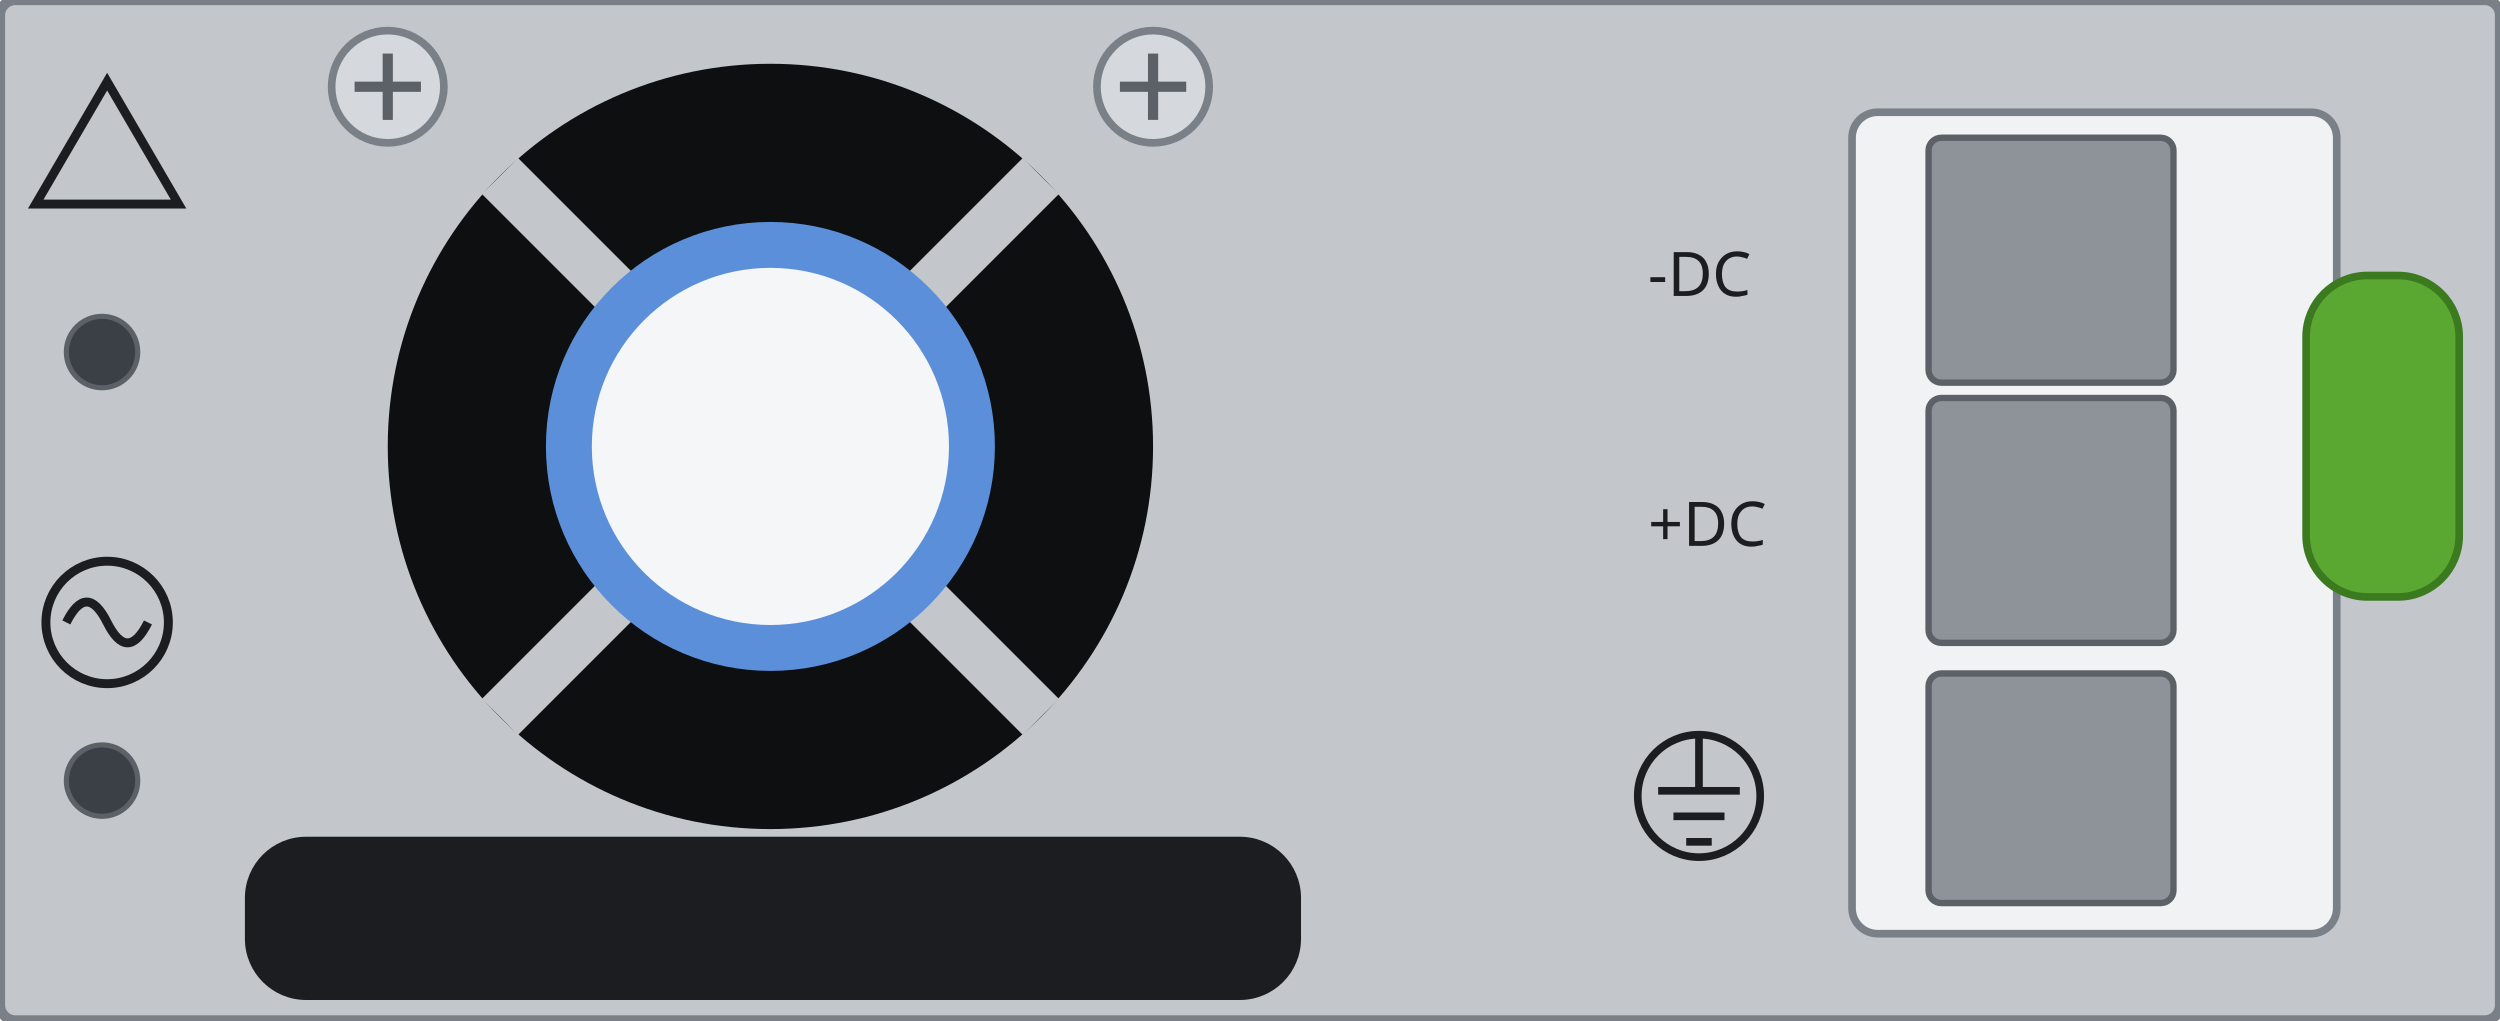
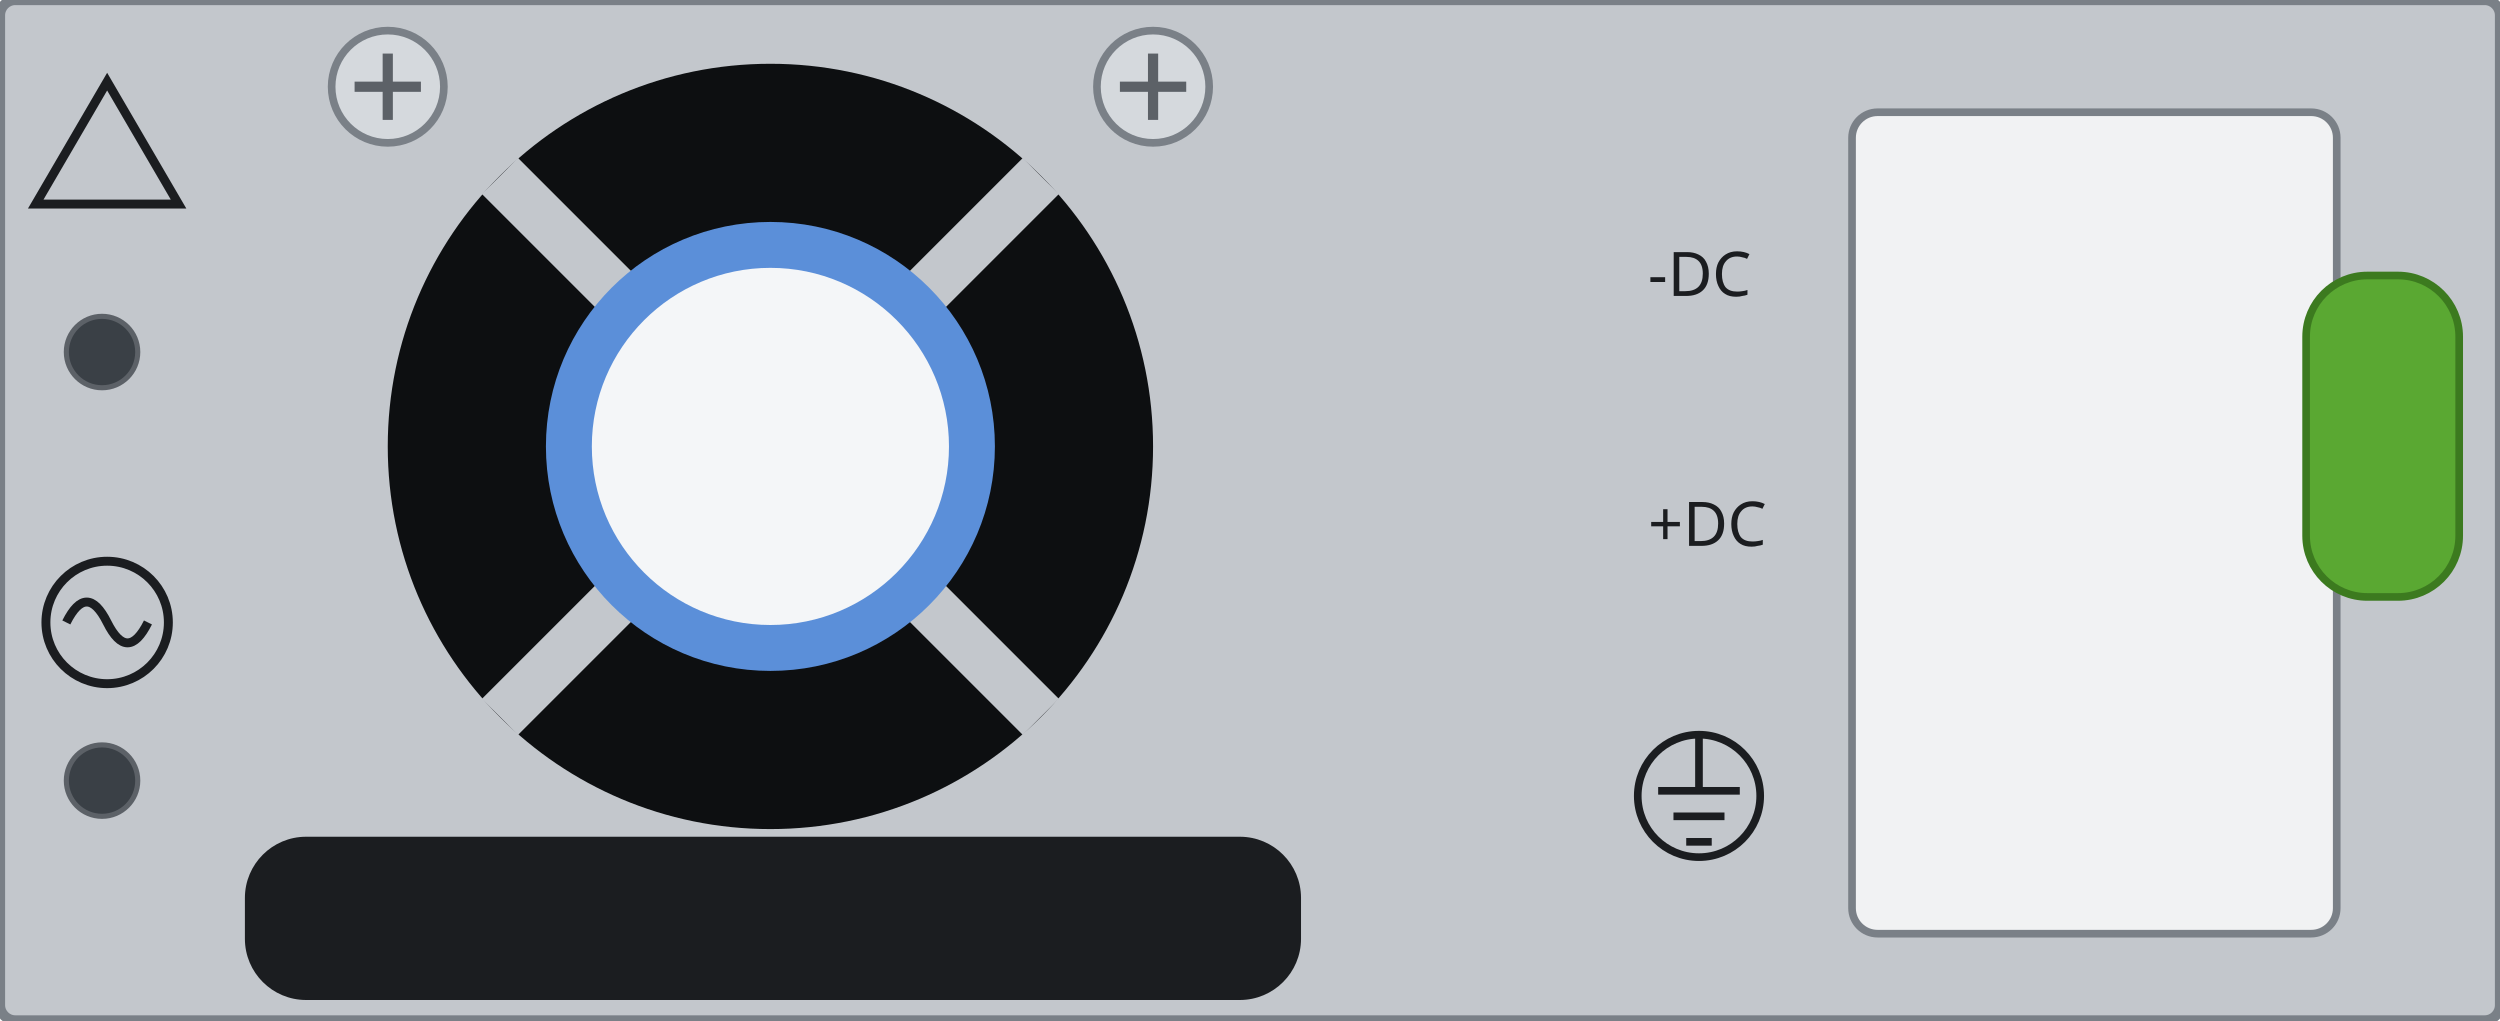
<svg xmlns="http://www.w3.org/2000/svg" width="98mm" height="40mm" viewBox="0 0 98 40">
  <rect id="body" x="0" y="0" width="98" height="40" rx="0.6" fill="#c3c7cc" stroke="#7a8087" stroke-width="0.4" />
  <path id="warning-mark" d="M 4.2 3.2 L 7.0 8.0 L 1.4 8.0 Z" fill="none" stroke="#1b1d20" stroke-width="0.35" />
  <circle id="fail" cx="4.0" cy="13.8" r="1.4" fill="var(--led-color, #3a4046)" stroke="#5c6167" stroke-width="0.2" />
  <g id="input-mark" fill="none" stroke="#1b1d20" stroke-width="0.35">
    <circle cx="4.2" cy="24.4" r="2.4" />
    <path d="M 2.6 24.4 Q 3.4 22.8 4.2 24.4 T 5.8 24.4" />
  </g>
  <circle id="ok" cx="4.0" cy="30.6" r="1.4" fill="var(--led-color, #3a4046)" stroke="#5c6167" stroke-width="0.2" />
  <g id="fan">
    <circle cx="30.2" cy="17.5" r="15.0" fill="#0d0f11" />
    <path d="M 19.6 6.9 L 40.8 28.1 M 40.8 6.9 L 19.6 28.1" stroke="#c3c7cc" stroke-width="2.0" />
    <circle cx="30.2" cy="17.5" r="8.8" fill="#5b8fd9" />
    <circle cx="30.2" cy="17.5" r="7.0" fill="#f4f6f8" />
  </g>
  <g fill="#d5d9dd" stroke="#7a8087" stroke-width="0.3">
    <circle cx="15.2" cy="3.4" r="2.2" />
    <circle cx="45.2" cy="3.4" r="2.2" />
  </g>
  <g stroke="#5c6167" stroke-width="0.4">
    <path d="M 13.9 3.4 H 16.5 M 15.2 2.1 V 4.7" />
    <path d="M 43.9 3.4 H 46.5 M 45.2 2.1 V 4.7" />
  </g>
  <rect id="handle" x="9.6" y="32.8" width="41.4" height="6.4" rx="2.4" fill="#1b1d20" />
  <rect id="dc-housing" x="72.6" y="4.4" width="19.0" height="32.2" rx="1.0" fill="#f1f2f3" stroke="#7a8087" stroke-width="0.3" />
-   <g fill="#8d9399" stroke="#5c6167" stroke-width="0.25">
-     <rect x="75.6" y="5.4" width="9.6" height="9.6" rx="0.5" />
-     <rect x="75.6" y="15.6" width="9.6" height="9.6" rx="0.5" />
-     <rect x="75.6" y="26.4" width="9.6" height="9.0" rx="0.5" />
-   </g>
  <g id="latch">
    <rect x="90.4" y="10.8" width="6.0" height="12.6" rx="2.4" fill="#5aa832" stroke="#3c7a1f" stroke-width="0.3" />
  </g>
  <g id="silkscreen" font-family="sans-serif" font-size="2.4" fill="#1b1d20">
    <text id="silk-minus-dc" x="64.6" y="11.6">-DC</text>
    <text id="silk-plus-dc" x="64.6" y="21.4">+DC</text>
    <g id="silk-earth" fill="none" stroke="#1b1d20" stroke-width="0.3">
      <circle cx="66.6" cy="31.2" r="2.4" />
      <path d="M 66.6 28.9 V 31.0 M 65.0 31.0 H 68.2 M 65.6 32.0 H 67.6 M 66.1 33.0 H 67.1" />
    </g>
  </g>
</svg>
